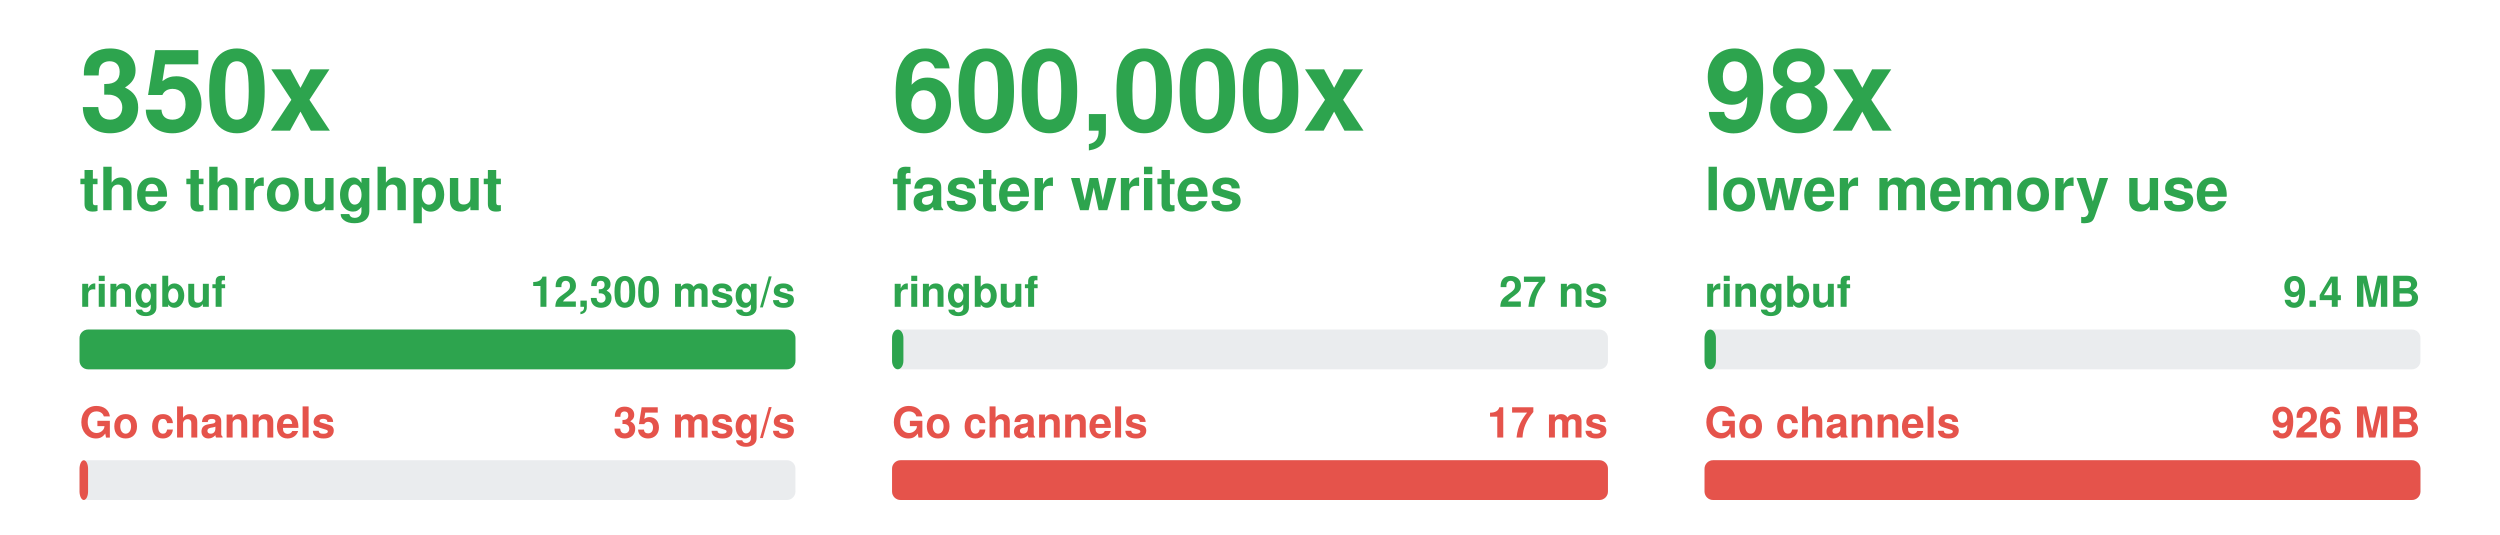
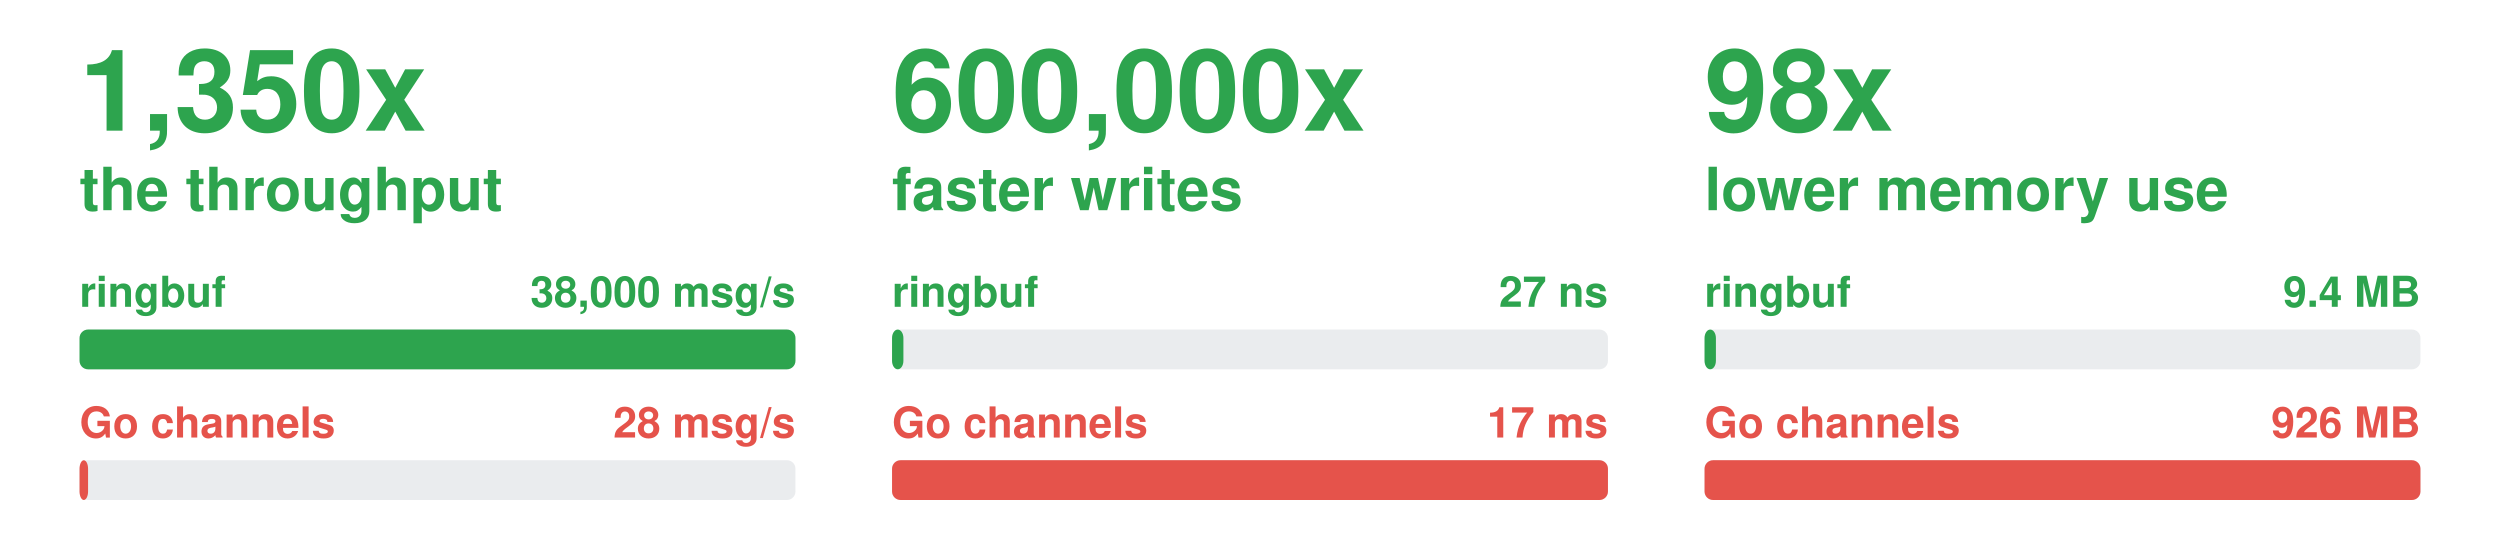
- <svg xmlns="http://www.w3.org/2000/svg" viewBox="0 0 880 188" width="880" height="188" font-family="-apple-system,BlinkMacSystemFont,Segoe UI,Helvetica,Arial,sans-serif" role="img" aria-label="ringbuf against Go channels at 100,000 subscribers: 350 times the throughput, 600,000 times faster writes, 98 times lower memory use.">
-   <text x="28" y="46" font-size="40" font-weight="700" fill="#2da44e">350x</text>
+ <svg xmlns="http://www.w3.org/2000/svg" viewBox="0 0 880 188" width="880" height="188" font-family="-apple-system,BlinkMacSystemFont,Segoe UI,Helvetica,Arial,sans-serif" role="img" aria-label="ringbuf against Go channels at 100,000 subscribers: 1,350 times the throughput, 600,000 times faster writes, 98 times lower memory use.">
+   <text x="28" y="46" font-size="40" font-weight="700" fill="#2da44e">1,350x</text>
  <text x="28" y="74" font-size="21" font-weight="600" fill="#2da44e">the throughput</text>
  <text x="28" y="108" font-size="15" font-weight="600" fill="#2da44e">ringbuf</text>
-   <text x="280" y="108" font-size="15" text-anchor="end" font-weight="600" fill="#2da44e">12,300 msg/s</text>
+   <text x="280" y="108" font-size="15" text-anchor="end" font-weight="600" fill="#2da44e">38,000 msg/s</text>
  <rect x="28" y="116" width="252" height="14" rx="3" fill="#768390" fill-opacity="0.15" />
  <rect x="28" y="116" width="252" height="14" rx="3" fill="#2da44e" />
  <text x="28" y="154" font-size="15" font-weight="600" fill="#e5534b">Go channels</text>
-   <text x="280" y="154" font-size="15" text-anchor="end" font-weight="600" fill="#e5534b">35 msg/s</text>
+   <text x="280" y="154" font-size="15" text-anchor="end" font-weight="600" fill="#e5534b">28 msg/s</text>
  <rect x="28" y="162" width="252" height="14" rx="3" fill="#768390" fill-opacity="0.15" />
  <rect x="28" y="162" width="3" height="14" rx="3" fill="#e5534b" />
  <text x="314" y="46" font-size="40" font-weight="700" fill="#2da44e">600,000x</text>
  <text x="314" y="74" font-size="21" font-weight="600" fill="#2da44e">faster writes</text>
  <text x="314" y="108" font-size="15" font-weight="600" fill="#2da44e">ringbuf</text>
  <text x="566" y="108" font-size="15" text-anchor="end" font-weight="600" fill="#2da44e">27 ns</text>
  <rect x="314" y="116" width="252" height="14" rx="3" fill="#768390" fill-opacity="0.15" />
  <rect x="314" y="116" width="4" height="14" rx="3" fill="#2da44e" />
  <text x="314" y="154" font-size="15" font-weight="600" fill="#e5534b">Go channels</text>
  <text x="566" y="154" font-size="15" text-anchor="end" font-weight="600" fill="#e5534b">17 ms</text>
  <rect x="314" y="162" width="252" height="14" rx="3" fill="#768390" fill-opacity="0.15" />
  <rect x="314" y="162" width="252" height="14" rx="3" fill="#e5534b" />
  <text x="600" y="46" font-size="40" font-weight="700" fill="#2da44e">98x</text>
  <text x="600" y="74" font-size="21" font-weight="600" fill="#2da44e">lower memory use</text>
  <text x="600" y="108" font-size="15" font-weight="600" fill="#2da44e">ringbuf</text>
  <text x="852" y="108" font-size="15" text-anchor="end" font-weight="600" fill="#2da44e">9.4 MB</text>
  <rect x="600" y="116" width="252" height="14" rx="3" fill="#768390" fill-opacity="0.15" />
  <rect x="600" y="116" width="4" height="14" rx="3" fill="#2da44e" />
  <text x="600" y="154" font-size="15" font-weight="600" fill="#e5534b">Go channels</text>
  <text x="852" y="154" font-size="15" text-anchor="end" font-weight="600" fill="#e5534b">926 MB</text>
  <rect x="600" y="162" width="252" height="14" rx="3" fill="#768390" fill-opacity="0.15" />
  <rect x="600" y="162" width="252" height="14" rx="3" fill="#e5534b" />
</svg>
